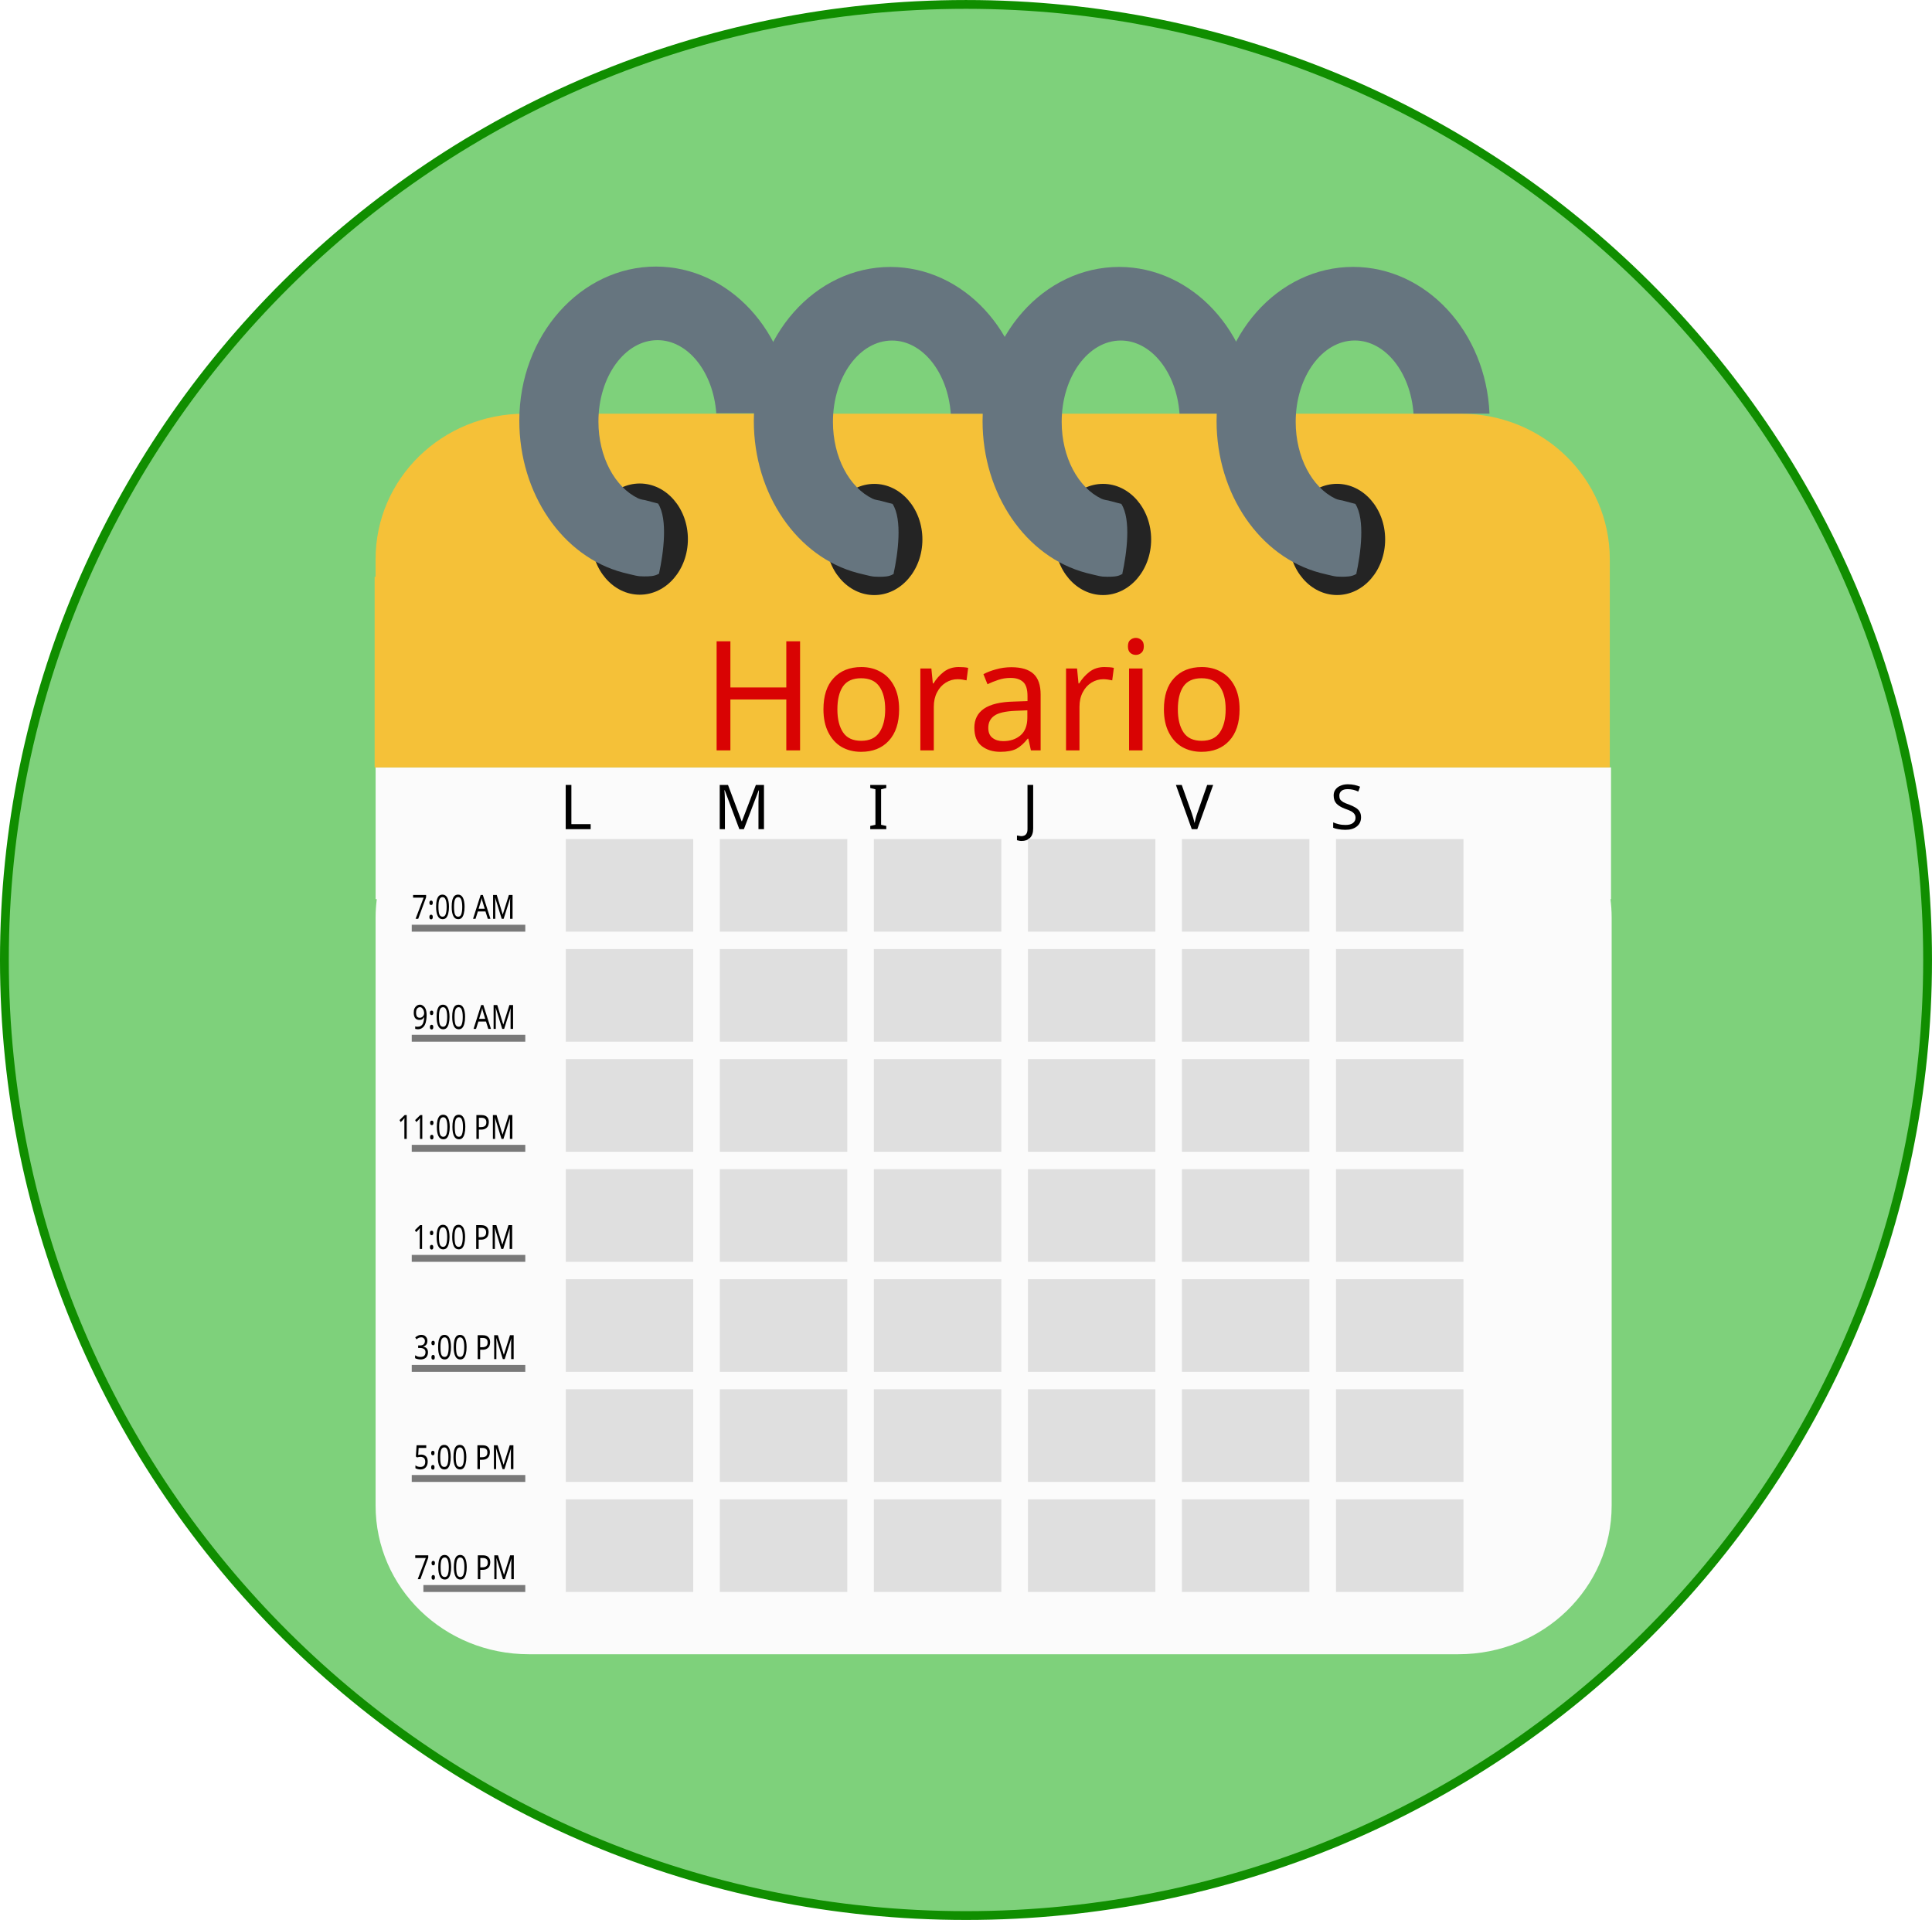
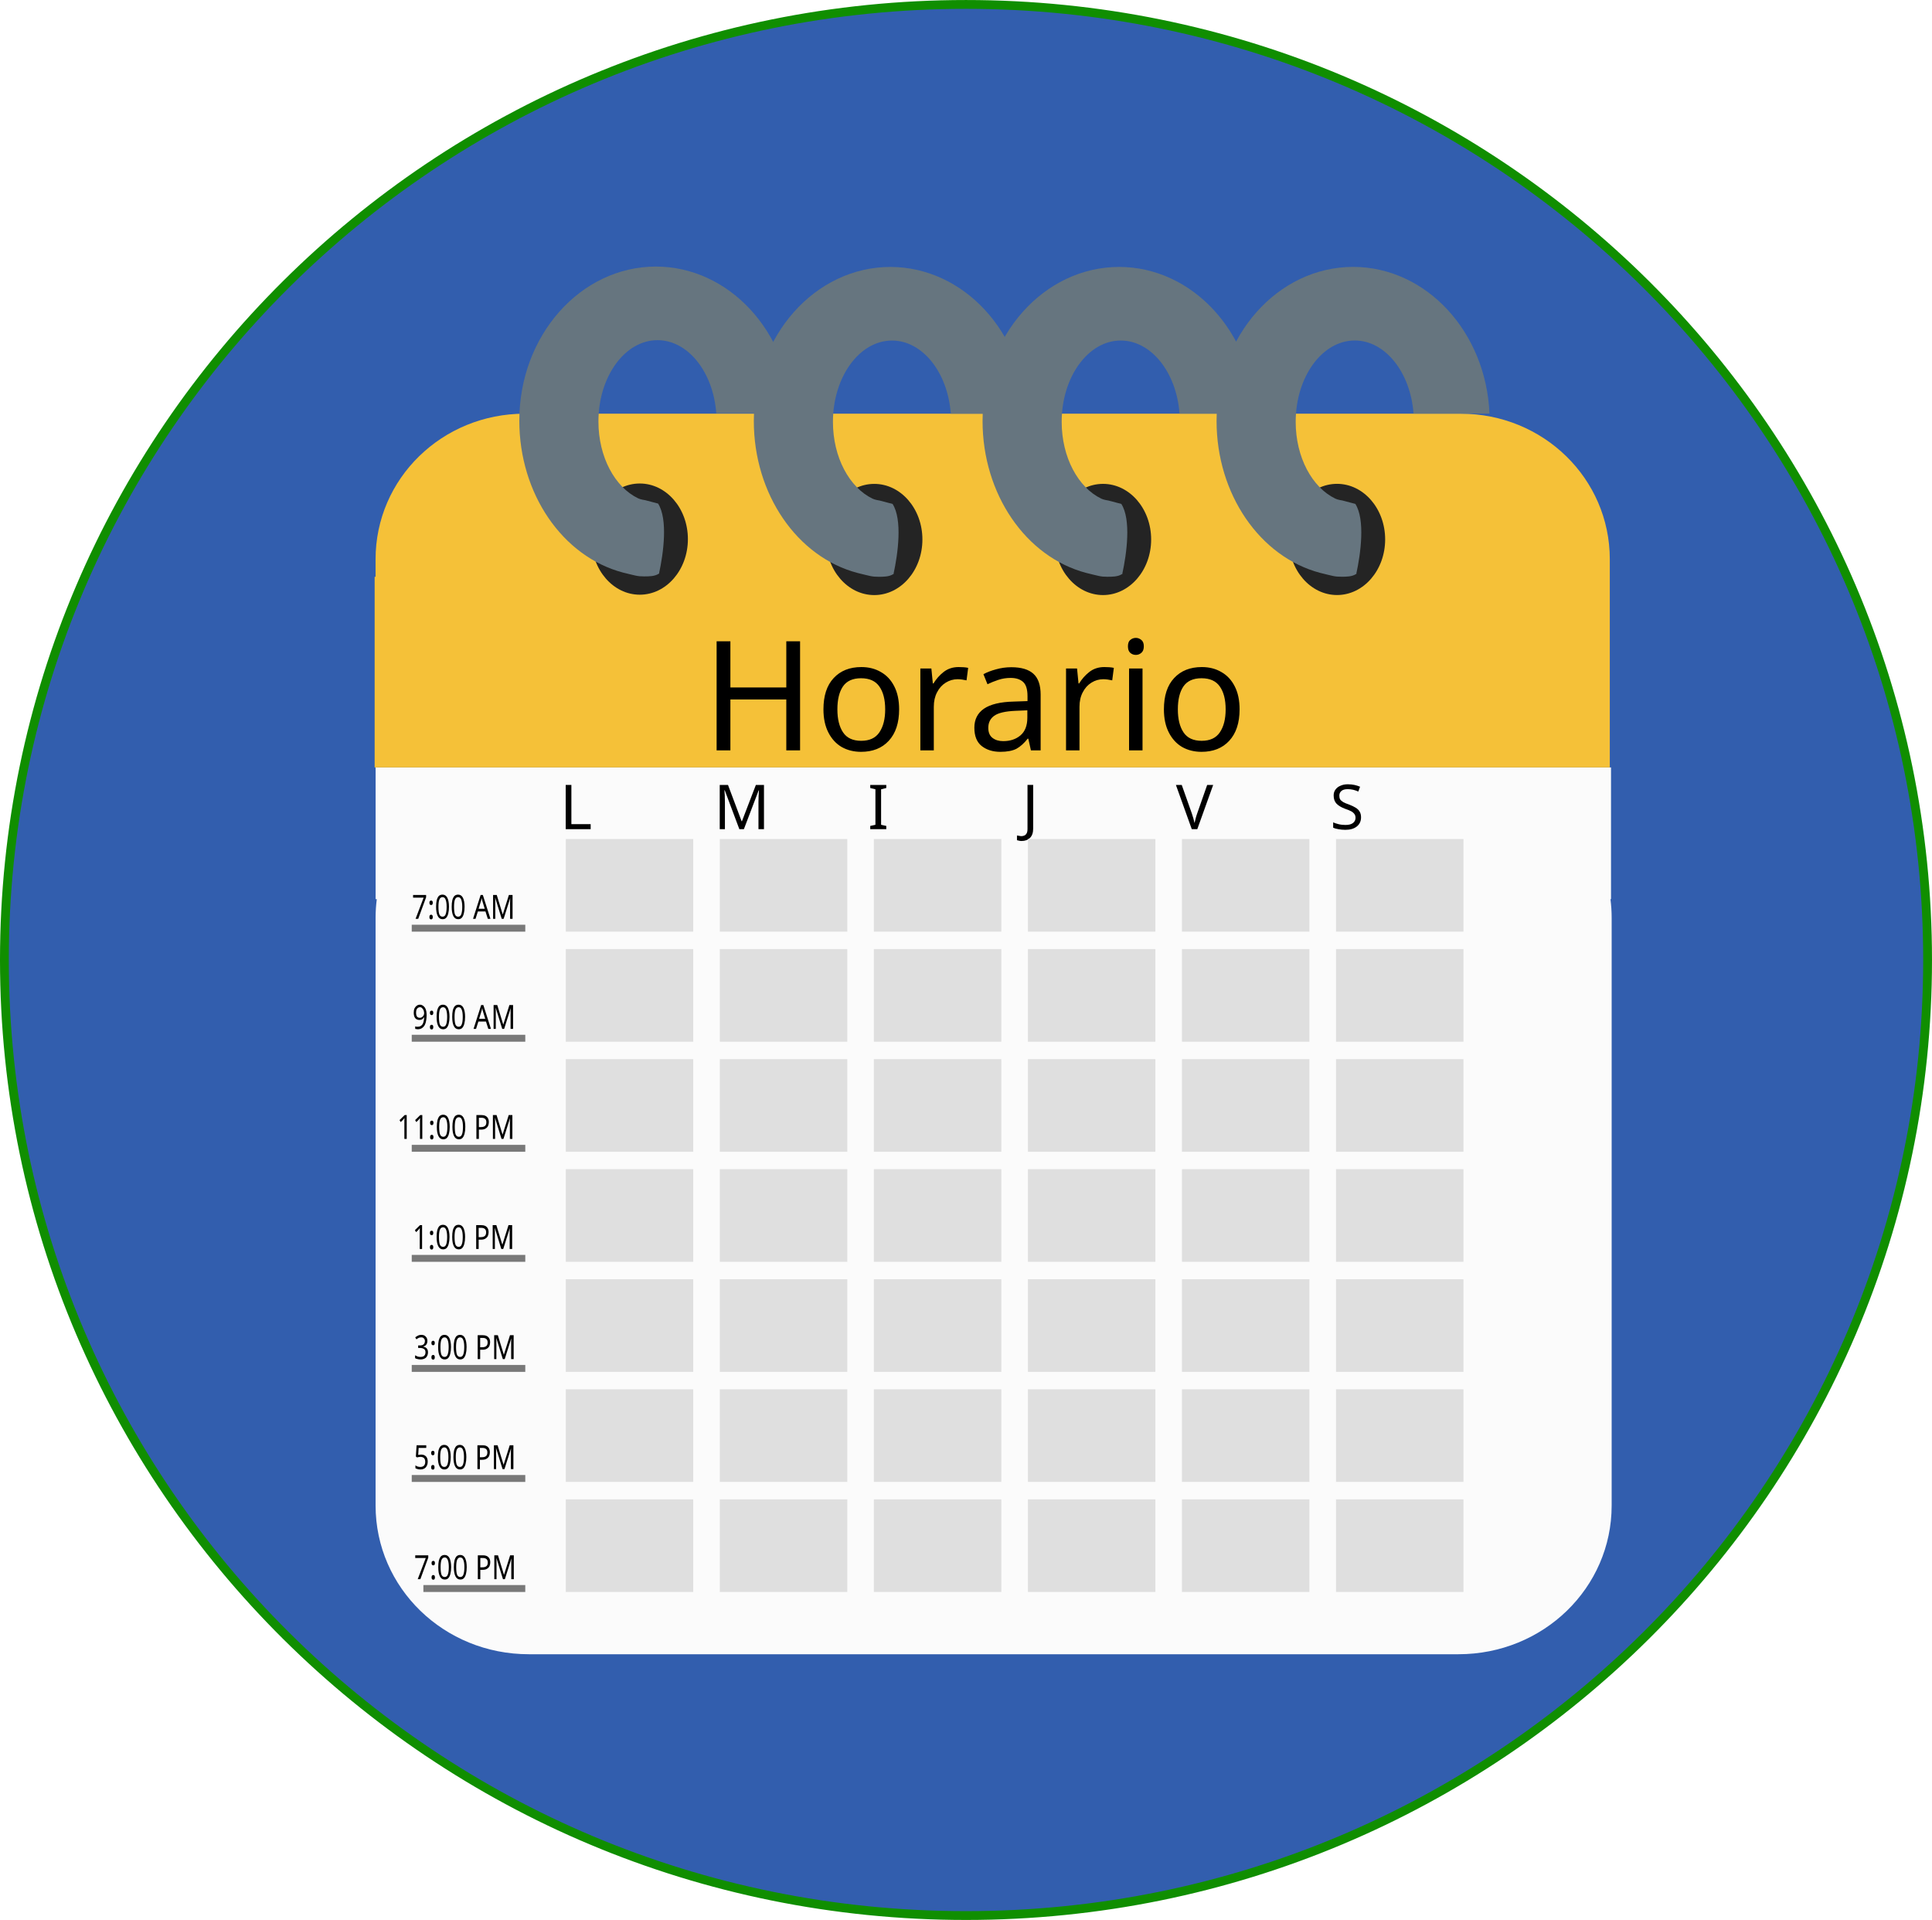
<svg xmlns="http://www.w3.org/2000/svg" width="7.334in" height="7.287in" viewBox="0 0 186.287 185.089" version="1.1" id="svg5">
  <defs id="defs2" />
  <g id="layer2" style="display:inline;opacity:1">
-     <ellipse style="fill:#7ed17b;fill-opacity:1;stroke:#108e00;stroke-width:0.849;stroke-miterlimit:3.8;stroke-dasharray:none;stroke-opacity:1" id="path859" cx="93.143" cy="92.544" rx="92.719" ry="92.12" />
+     <ellipse style="fill:#325eae;fill-opacity:1;stroke:#108e00;stroke-width:0.849;stroke-miterlimit:3.8;stroke-dasharray:none;stroke-opacity:1" id="path859" cx="93.143" cy="92.544" rx="92.719" ry="92.12" />
  </g>
  <g id="layer3" style="display:inline">
    <g id="layer5">
      <path id="rect7428" style="display:inline;fill:#fbfbfb;fill-opacity:1;stroke:#62d055;stroke-width:0;stroke-miterlimit:3.8;stroke-dasharray:none;stroke-opacity:1" d="m 36.218,73.983 v 12.694 h 0.113 c -0.074,0.584 -0.116,1.178 -0.116,1.782 v 56.679 c 0,7.941 6.591,14.334 14.778,14.334 h 89.628 c 8.187,0 14.778,-6.393 14.778,-14.334 V 88.459 c 0,-0.604 -0.042,-1.198 -0.116,-1.782 h 0.055 v -12.694 z" />
      <text xml:space="preserve" style="font-style:normal;font-weight:normal;font-size:2.822px;line-height:1.25;font-family:sans-serif;fill:#000000;fill-opacity:1;stroke:none;stroke-width:0.265" x="88.292" y="141.552" id="text33793">
        <tspan id="tspan33791" style="font-size:2.822px;stroke-width:0.265" x="88.292" y="141.552" />
      </text>
      <text xml:space="preserve" style="font-style:normal;font-weight:normal;font-size:10.583px;line-height:1.25;font-family:sans-serif;fill:#000000;fill-opacity:1;stroke:none;stroke-width:0.265" x="88.229" y="141.343" id="text37665">
        <tspan id="tspan37663" style="stroke-width:0.265" x="88.229" y="141.343" />
      </text>
      <text xml:space="preserve" style="font-size:2.822px;line-height:1.25;font-family:sans-serif;stroke-width:0.265" x="88.522" y="140.945" id="text40309">
        <tspan id="tspan40307" style="stroke-width:0.265" x="88.522" y="140.945" />
      </text>
      <text xml:space="preserve" style="font-size:1.411px;line-height:1.25;font-family:sans-serif;stroke-width:0.265" x="109" y="142" id="text60244">
        <tspan id="tspan60242" style="stroke-width:0.265" x="109" y="142" />
      </text>
      <text xml:space="preserve" style="font-size:5.988px;line-height:1.25;font-family:sans-serif;stroke-width:0.561" x="53.969" y="79.933" id="text70970">
        <tspan id="tspan70968" style="font-size:5.988px;stroke-width:0.561" x="53.969" y="79.933">L</tspan>
      </text>
      <text xml:space="preserve" style="font-size:5.988px;line-height:1.25;font-family:sans-serif;display:inline;stroke-width:0.561" x="68.822" y="79.933" id="text70970-8">
        <tspan id="tspan70968-7" style="font-size:5.988px;stroke-width:0.561" x="68.822" y="79.933">M</tspan>
      </text>
      <text xml:space="preserve" style="font-size:5.988px;line-height:1.25;font-family:sans-serif;display:inline;stroke-width:0.561" x="83.676" y="79.933" id="text70970-0">
        <tspan id="tspan70968-3" style="font-size:5.988px;stroke-width:0.561" x="83.676" y="79.933">I</tspan>
      </text>
      <text xml:space="preserve" style="font-size:5.988px;line-height:1.25;font-family:sans-serif;display:inline;stroke-width:0.561" x="98.533" y="79.929" id="text70970-2" transform="scale(0.9999572,1.000043)">
        <tspan id="tspan70968-5" style="font-size:5.988px;stroke-width:0.561" x="98.533" y="79.929">J</tspan>
      </text>
      <text xml:space="preserve" style="font-size:5.988px;line-height:1.25;font-family:sans-serif;display:inline;stroke-width:0.561" x="113.382" y="79.933" id="text70970-82">
        <tspan id="tspan70968-38" style="font-size:5.988px;stroke-width:0.561" x="113.382" y="79.933">V</tspan>
      </text>
      <text xml:space="preserve" style="font-size:5.988px;line-height:1.25;font-family:sans-serif;display:inline;stroke-width:0.561" x="128.236" y="79.933" id="text70970-4">
        <tspan id="tspan70968-1" style="font-size:5.988px;stroke-width:0.561" x="128.236" y="79.933">S</tspan>
      </text>
    </g>
    <g id="layer4">
      <path id="rect4594" style="fill:#f5c138;fill-opacity:1;stroke:#62d055;stroke-width:0;stroke-miterlimit:3.8;stroke-dasharray:none;stroke-opacity:1" d="m 50.592,39.879 c -7.966,0 -14.379,6.258 -14.379,14.032 v 1.688 h -0.089 v 18.384 h 14.468 90.249 14.379 v -14.032 -4.352 -1.688 c 0,-7.774 -6.413,-14.032 -14.379,-14.032 z" />
    </g>
  </g>
  <g id="layer6" style="display:inline;opacity:1">
    <g id="g28996-4" style="display:inline;stroke-width:0;stroke-miterlimit:3.8;stroke-dasharray:none" transform="matrix(2.121901,0,0,2.121901,-199.2046,-220.5104)">
      <ellipse style="display:inline;opacity:1;fill:#242424;fill-opacity:1;stroke:#62d055;stroke-width:0;stroke-miterlimit:3.8;stroke-dasharray:none;stroke-opacity:1" id="path25591-6" cx="122.952" cy="128.413" rx="2.187" ry="2.526" />
      <path id="path19298-9" style="opacity:1;fill:#66757f;fill-opacity:1;stroke:#5c6b75;stroke-width:0;stroke-miterlimit:3.8;stroke-dasharray:none;stroke-opacity:1" d="m 467.49,438.541 c -12.966,-1.3e-4 -23.476,11.849 -23.477,26.465 6e-5,12.538 7.421,23.347 17.805,26.08 2.159,0.522 2.484,0.666 3.601,0.658 0.828,-10e-4 1.85,0.018 2.587,-0.486 0.095,0.002 0,-0.207 0,0 v 0 c 0.765,-3.493 1.553,-9.33 -0.16,-12.018 l -2.214,-0.585 c 0,0 -0.834,-0.116 -1.241,-0.329 -3.951,-1.911 -6.789,-7.079 -6.789,-13.172 -6.5e-4,-7.718 4.543,-13.975 10.148,-13.975 5.205,0.003 9.564,5.427 10.092,12.557 h 13.045 c -0.6,-14.083 -10.889,-25.164 -23.396,-25.195 z" transform="scale(0.2645833)" />
    </g>
    <g id="g28996" style="display:inline;stroke-width:0;stroke-miterlimit:3.8;stroke-dasharray:none" transform="matrix(2.121901,0,0,2.121901,-176.5925,-220.4736)">
      <ellipse style="display:inline;opacity:1;fill:#242424;fill-opacity:1;stroke:#62d055;stroke-width:0;stroke-miterlimit:3.8;stroke-dasharray:none;stroke-opacity:1" id="path25591" cx="122.952" cy="128.413" rx="2.187" ry="2.526" />
      <path id="path19298" style="opacity:1;fill:#66757f;fill-opacity:1;stroke:#5c6b75;stroke-width:0;stroke-miterlimit:3.8;stroke-dasharray:none;stroke-opacity:1" d="m 467.49,438.541 c -12.966,-1.3e-4 -23.476,11.849 -23.477,26.465 6e-5,12.538 7.421,23.347 17.805,26.08 2.159,0.522 2.484,0.666 3.601,0.658 0.828,-10e-4 1.85,0.018 2.587,-0.486 0.095,0.002 0,-0.207 0,0 v 0 c 0.765,-3.493 1.553,-9.33 -0.16,-12.018 l -2.214,-0.585 c 0,0 -0.834,-0.116 -1.241,-0.329 -3.951,-1.911 -6.789,-7.079 -6.789,-13.172 -6.5e-4,-7.718 4.543,-13.975 10.148,-13.975 5.205,0.003 9.564,5.427 10.092,12.557 h 13.045 c -0.6,-14.083 -10.889,-25.164 -23.396,-25.195 z" transform="scale(0.2645833)" />
    </g>
    <g id="g28996-7" style="display:inline;stroke-width:0;stroke-miterlimit:3.8;stroke-dasharray:none" transform="matrix(2.121901,0,0,2.121901,-154.5367,-220.4753)">
      <ellipse style="display:inline;opacity:1;fill:#242424;fill-opacity:1;stroke:#62d055;stroke-width:0;stroke-miterlimit:3.8;stroke-dasharray:none;stroke-opacity:1" id="path25591-2" cx="122.952" cy="128.413" rx="2.187" ry="2.526" />
      <path id="path19298-4" style="opacity:1;fill:#66757f;fill-opacity:1;stroke:#5c6b75;stroke-width:0;stroke-miterlimit:3.8;stroke-dasharray:none;stroke-opacity:1" d="m 467.49,438.541 c -12.966,-1.3e-4 -23.476,11.849 -23.477,26.465 6e-5,12.538 7.421,23.347 17.805,26.08 2.159,0.522 2.484,0.666 3.601,0.658 0.828,-10e-4 1.85,0.018 2.587,-0.486 0.095,0.002 0,-0.207 0,0 v 0 c 0.765,-3.493 1.553,-9.33 -0.16,-12.018 l -2.214,-0.585 c 0,0 -0.834,-0.116 -1.241,-0.329 -3.951,-1.911 -6.789,-7.079 -6.789,-13.172 -6.5e-4,-7.718 4.543,-13.975 10.148,-13.975 5.205,0.003 9.564,5.427 10.092,12.557 h 13.045 c -0.6,-14.083 -10.889,-25.164 -23.396,-25.195 z" transform="scale(0.2645833)" />
    </g>
    <g id="g28996-77" style="display:inline;stroke-width:0;stroke-miterlimit:3.8;stroke-dasharray:none" transform="matrix(2.121901,0,0,2.121901,-131.9735,-220.4786)">
      <ellipse style="display:inline;opacity:1;fill:#242424;fill-opacity:1;stroke:#62d055;stroke-width:0;stroke-miterlimit:3.8;stroke-dasharray:none;stroke-opacity:1" id="path25591-62" cx="122.952" cy="128.413" rx="2.187" ry="2.526" />
      <path id="path19298-2" style="opacity:1;fill:#66757f;fill-opacity:1;stroke:#5c6b75;stroke-width:0;stroke-miterlimit:3.8;stroke-dasharray:none;stroke-opacity:1" d="m 467.49,438.541 c -12.966,-1.3e-4 -23.476,11.849 -23.477,26.465 6e-5,12.538 7.421,23.347 17.805,26.08 2.159,0.522 2.484,0.666 3.601,0.658 0.828,-10e-4 1.85,0.018 2.587,-0.486 0.095,0.002 0,-0.207 0,0 v 0 c 0.765,-3.493 1.553,-9.33 -0.16,-12.018 l -2.214,-0.585 c 0,0 -0.834,-0.116 -1.241,-0.329 -3.951,-1.911 -6.789,-7.079 -6.789,-13.172 -6.5e-4,-7.718 4.543,-13.975 10.148,-13.975 5.205,0.003 9.564,5.427 10.092,12.557 h 13.045 c -0.6,-14.083 -10.889,-25.164 -23.396,-25.195 z" transform="scale(0.2645833)" />
    </g>
  </g>
  <g id="layer7" style="display:inline">
    <rect style="display:inline;fill:#dfdfdf;fill-opacity:1;stroke:#5c6b75;stroke-width:0;stroke-miterlimit:3.8;stroke-dasharray:none;stroke-opacity:1" id="rect29297-6" width="12.289" height="8.929" x="54.554" y="144.54" />
    <rect style="display:inline;fill:#dfdfdf;fill-opacity:1;stroke:#5c6b75;stroke-width:0;stroke-miterlimit:3.8;stroke-dasharray:none;stroke-opacity:1" id="rect29297-7-09" width="12.289" height="8.929" x="69.407" y="144.54" />
    <rect style="display:inline;fill:#dfdfdf;fill-opacity:1;stroke:#5c6b75;stroke-width:0;stroke-miterlimit:3.8;stroke-dasharray:none;stroke-opacity:1" id="rect29297-78-8" width="12.289" height="8.929" x="84.261" y="144.54" />
    <rect style="display:inline;fill:#dfdfdf;fill-opacity:1;stroke:#5c6b75;stroke-width:0;stroke-miterlimit:3.8;stroke-dasharray:none;stroke-opacity:1" id="rect29297-2-13" width="12.289" height="8.929" x="99.114" y="144.54" />
    <rect style="display:inline;fill:#dfdfdf;fill-opacity:1;stroke:#5c6b75;stroke-width:0;stroke-miterlimit:3.8;stroke-dasharray:none;stroke-opacity:1" id="rect29297-8-16" width="12.289" height="8.929" x="113.967" y="144.54" />
    <rect style="display:inline;fill:#dfdfdf;fill-opacity:1;stroke:#5c6b75;stroke-width:0;stroke-miterlimit:3.8;stroke-dasharray:none;stroke-opacity:1" id="rect29297-3-37" width="12.289" height="8.929" x="128.82" y="144.54" />
    <rect style="display:inline;fill:#dfdfdf;fill-opacity:1;stroke:#5c6b75;stroke-width:0;stroke-miterlimit:3.8;stroke-dasharray:none;stroke-opacity:1" id="rect29297-48" width="12.289" height="8.929" x="54.554" y="133.931" />
    <rect style="display:inline;fill:#dfdfdf;fill-opacity:1;stroke:#5c6b75;stroke-width:0;stroke-miterlimit:3.8;stroke-dasharray:none;stroke-opacity:1" id="rect29297-7-69" width="12.289" height="8.929" x="69.407" y="133.931" />
    <rect style="display:inline;fill:#dfdfdf;fill-opacity:1;stroke:#5c6b75;stroke-width:0;stroke-miterlimit:3.8;stroke-dasharray:none;stroke-opacity:1" id="rect29297-78-61" width="12.289" height="8.929" x="84.261" y="133.931" />
    <rect style="display:inline;fill:#dfdfdf;fill-opacity:1;stroke:#5c6b75;stroke-width:0;stroke-miterlimit:3.8;stroke-dasharray:none;stroke-opacity:1" id="rect29297-2-14" width="12.289" height="8.929" x="99.114" y="133.931" />
    <rect style="display:inline;fill:#dfdfdf;fill-opacity:1;stroke:#5c6b75;stroke-width:0;stroke-miterlimit:3.8;stroke-dasharray:none;stroke-opacity:1" id="rect29297-8-11" width="12.289" height="8.929" x="113.967" y="133.931" />
    <rect style="display:inline;fill:#dfdfdf;fill-opacity:1;stroke:#5c6b75;stroke-width:0;stroke-miterlimit:3.8;stroke-dasharray:none;stroke-opacity:1" id="rect29297-3-2" width="12.289" height="8.929" x="128.82" y="133.931" />
    <rect style="display:inline;fill:#dfdfdf;fill-opacity:1;stroke:#5c6b75;stroke-width:0;stroke-miterlimit:3.8;stroke-dasharray:none;stroke-opacity:1" id="rect29297-5" width="12.289" height="8.929" x="54.554" y="123.321" />
    <rect style="display:inline;fill:#dfdfdf;fill-opacity:1;stroke:#5c6b75;stroke-width:0;stroke-miterlimit:3.8;stroke-dasharray:none;stroke-opacity:1" id="rect29297-7-3" width="12.289" height="8.929" x="69.407" y="123.321" />
    <rect style="display:inline;fill:#dfdfdf;fill-opacity:1;stroke:#5c6b75;stroke-width:0;stroke-miterlimit:3.8;stroke-dasharray:none;stroke-opacity:1" id="rect29297-78-15" width="12.289" height="8.929" x="84.261" y="123.321" />
    <rect style="display:inline;fill:#dfdfdf;fill-opacity:1;stroke:#5c6b75;stroke-width:0;stroke-miterlimit:3.8;stroke-dasharray:none;stroke-opacity:1" id="rect29297-2-4" width="12.289" height="8.929" x="99.114" y="123.321" />
    <rect style="display:inline;fill:#dfdfdf;fill-opacity:1;stroke:#5c6b75;stroke-width:0;stroke-miterlimit:3.8;stroke-dasharray:none;stroke-opacity:1" id="rect29297-8-1" width="12.289" height="8.929" x="113.967" y="123.321" />
    <rect style="display:inline;fill:#dfdfdf;fill-opacity:1;stroke:#5c6b75;stroke-width:0;stroke-miterlimit:3.8;stroke-dasharray:none;stroke-opacity:1" id="rect29297-3-9" width="12.289" height="8.929" x="128.82" y="123.321" />
    <rect style="fill:#dfdfdf;fill-opacity:1;stroke:#5c6b75;stroke-width:0;stroke-miterlimit:3.8;stroke-dasharray:none;stroke-opacity:1" id="rect29297" width="12.289" height="8.929" x="54.554" y="80.883" />
    <rect style="fill:#dfdfdf;fill-opacity:1;stroke:#5c6b75;stroke-width:0;stroke-miterlimit:3.8;stroke-dasharray:none;stroke-opacity:1" id="rect29297-7" width="12.289" height="8.929" x="69.407" y="80.883" />
    <rect style="fill:#dfdfdf;fill-opacity:1;stroke:#5c6b75;stroke-width:0;stroke-miterlimit:3.8;stroke-dasharray:none;stroke-opacity:1" id="rect29297-78" width="12.289" height="8.929" x="84.261" y="80.883" />
    <rect style="fill:#dfdfdf;fill-opacity:1;stroke:#5c6b75;stroke-width:0;stroke-miterlimit:3.8;stroke-dasharray:none;stroke-opacity:1" id="rect29297-2" width="12.289" height="8.929" x="99.114" y="80.883" />
    <rect style="fill:#dfdfdf;fill-opacity:1;stroke:#5c6b75;stroke-width:0;stroke-miterlimit:3.8;stroke-dasharray:none;stroke-opacity:1" id="rect29297-8" width="12.289" height="8.929" x="113.967" y="80.883" />
    <rect style="fill:#dfdfdf;fill-opacity:1;stroke:#5c6b75;stroke-width:0;stroke-miterlimit:3.8;stroke-dasharray:none;stroke-opacity:1" id="rect29297-3" width="12.289" height="8.929" x="128.82" y="80.883" />
    <rect style="fill:#dfdfdf;fill-opacity:1;stroke:#5c6b75;stroke-width:0;stroke-miterlimit:3.8;stroke-dasharray:none;stroke-opacity:1" id="rect29297-0" width="12.289" height="8.929" x="54.554" y="91.493" />
    <rect style="fill:#dfdfdf;fill-opacity:1;stroke:#5c6b75;stroke-width:0;stroke-miterlimit:3.8;stroke-dasharray:none;stroke-opacity:1" id="rect29297-4" width="12.289" height="8.929" x="54.554" y="102.102" />
    <rect style="fill:#dfdfdf;fill-opacity:1;stroke:#5c6b75;stroke-width:0;stroke-miterlimit:3.8;stroke-dasharray:none;stroke-opacity:1" id="rect29297-7-68" width="12.289" height="8.929" x="69.407" y="102.102" />
    <rect style="fill:#dfdfdf;fill-opacity:1;stroke:#5c6b75;stroke-width:0;stroke-miterlimit:3.8;stroke-dasharray:none;stroke-opacity:1" id="rect29297-78-6" width="12.289" height="8.929" x="84.261" y="102.102" />
    <rect style="fill:#dfdfdf;fill-opacity:1;stroke:#5c6b75;stroke-width:0;stroke-miterlimit:3.8;stroke-dasharray:none;stroke-opacity:1" id="rect29297-2-5" width="12.289" height="8.929" x="99.114" y="102.102" />
    <rect style="fill:#dfdfdf;fill-opacity:1;stroke:#5c6b75;stroke-width:0;stroke-miterlimit:3.8;stroke-dasharray:none;stroke-opacity:1" id="rect29297-8-0" width="12.289" height="8.929" x="113.967" y="102.102" />
    <rect style="fill:#dfdfdf;fill-opacity:1;stroke:#5c6b75;stroke-width:0;stroke-miterlimit:3.8;stroke-dasharray:none;stroke-opacity:1" id="rect29297-3-3" width="12.289" height="8.929" x="128.82" y="102.102" />
    <rect style="fill:#dfdfdf;fill-opacity:1;stroke:#5c6b75;stroke-width:0;stroke-miterlimit:3.8;stroke-dasharray:none;stroke-opacity:1" id="rect29297-00" width="12.289" height="8.929" x="54.554" y="112.712" />
    <rect style="fill:#dfdfdf;fill-opacity:1;stroke:#5c6b75;stroke-width:0;stroke-miterlimit:3.8;stroke-dasharray:none;stroke-opacity:1" id="rect29297-7-0" width="12.289" height="8.929" x="69.407" y="112.712" />
    <rect style="fill:#dfdfdf;fill-opacity:1;stroke:#5c6b75;stroke-width:0;stroke-miterlimit:3.8;stroke-dasharray:none;stroke-opacity:1" id="rect29297-78-16" width="12.289" height="8.929" x="84.261" y="112.712" />
    <rect style="fill:#dfdfdf;fill-opacity:1;stroke:#5c6b75;stroke-width:0;stroke-miterlimit:3.8;stroke-dasharray:none;stroke-opacity:1" id="rect29297-2-1" width="12.289" height="8.929" x="99.114" y="112.712" />
    <rect style="fill:#dfdfdf;fill-opacity:1;stroke:#5c6b75;stroke-width:0;stroke-miterlimit:3.8;stroke-dasharray:none;stroke-opacity:1" id="rect29297-8-81" width="12.289" height="8.929" x="113.967" y="112.712" />
    <rect style="fill:#dfdfdf;fill-opacity:1;stroke:#5c6b75;stroke-width:0;stroke-miterlimit:3.8;stroke-dasharray:none;stroke-opacity:1" id="rect29297-3-51" width="12.289" height="8.929" x="128.82" y="112.712" />
    <rect style="fill:#dfdfdf;fill-opacity:1;stroke:#5c6b75;stroke-width:0;stroke-miterlimit:3.8;stroke-dasharray:none;stroke-opacity:1" id="rect29297-7-6" width="12.289" height="8.929" x="69.407" y="91.493" />
    <rect style="fill:#dfdfdf;fill-opacity:1;stroke:#5c6b75;stroke-width:0;stroke-miterlimit:3.8;stroke-dasharray:none;stroke-opacity:1" id="rect29297-78-1" width="12.289" height="8.929" x="84.261" y="91.493" />
    <rect style="fill:#dfdfdf;fill-opacity:1;stroke:#5c6b75;stroke-width:0;stroke-miterlimit:3.8;stroke-dasharray:none;stroke-opacity:1" id="rect29297-2-8" width="12.289" height="8.929" x="99.114" y="91.493" />
    <rect style="fill:#dfdfdf;fill-opacity:1;stroke:#5c6b75;stroke-width:0;stroke-miterlimit:3.8;stroke-dasharray:none;stroke-opacity:1" id="rect29297-8-8" width="12.289" height="8.929" x="113.967" y="91.493" />
    <rect style="fill:#dfdfdf;fill-opacity:1;stroke:#5c6b75;stroke-width:0;stroke-miterlimit:3.8;stroke-dasharray:none;stroke-opacity:1" id="rect29297-3-5" width="12.289" height="8.929" x="128.82" y="91.493" />
    <rect style="opacity:1;fill:#797979;fill-opacity:1;stroke:#5c6b75;stroke-width:0;stroke-miterlimit:3.8;stroke-dasharray:none;stroke-opacity:1" id="rect34866" width="10.948" height="0.667" x="39.701" y="89.146" />
    <rect style="fill:#797979;fill-opacity:1;stroke:#5c6b75;stroke-width:0;stroke-miterlimit:3.8;stroke-dasharray:none;stroke-opacity:1" id="rect34866-5" width="10.948" height="0.667" x="39.701" y="99.755" />
    <rect style="fill:#797979;fill-opacity:1;stroke:#5c6b75;stroke-width:0;stroke-miterlimit:3.8;stroke-dasharray:none;stroke-opacity:1" id="rect34866-5-3" width="10.948" height="0.667" x="39.701" y="110.365" />
    <rect style="fill:#797979;fill-opacity:1;stroke:#5c6b75;stroke-width:0;stroke-miterlimit:3.8;stroke-dasharray:none;stroke-opacity:1" id="rect34866-5-3-4" width="10.948" height="0.667" x="39.701" y="120.975" />
    <rect style="fill:#797979;fill-opacity:1;stroke:#5c6b75;stroke-width:0;stroke-miterlimit:3.8;stroke-dasharray:none;stroke-opacity:1" id="rect34866-5-3-2" width="10.948" height="0.667" x="39.701" y="131.584" />
    <rect style="fill:#797979;fill-opacity:1;stroke:#5c6b75;stroke-width:0;stroke-miterlimit:3.8;stroke-dasharray:none;stroke-opacity:1" id="rect34866-5-3-5" width="10.948" height="0.667" x="39.701" y="142.194" />
    <rect style="fill:#797979;fill-opacity:1;stroke:#5c6b75;stroke-width:0;stroke-miterlimit:3.8;stroke-dasharray:none;stroke-opacity:1" id="rect34866-5-3-1" width="9.825" height="0.667" x="40.823" y="152.803" />
    <text xml:space="preserve" style="font-style:normal;font-weight:normal;font-size:2.908px;line-height:1.25;font-family:sans-serif;fill:#000000;fill-opacity:1;stroke:none;stroke-width:0.073" x="43.963" y="80.018" id="text40761" transform="scale(0.9033871,1.106945)">
      <tspan id="tspan40759" style="stroke-width:0.073" x="43.963" y="80.018">7:00 AM</tspan>
    </text>
    <text xml:space="preserve" style="font-style:normal;font-weight:normal;font-size:2.908px;line-height:1.25;font-family:sans-serif;display:inline;fill:#000000;fill-opacity:1;stroke:none;stroke-width:0.073" x="44.021" y="89.603" id="text40761-0" transform="scale(0.9033871,1.106945)">
      <tspan id="tspan40759-4" style="stroke-width:0.073" x="44.021" y="89.603">9:00 AM</tspan>
    </text>
    <text xml:space="preserve" style="font-style:normal;font-weight:normal;font-size:2.908px;line-height:1.25;font-family:sans-serif;display:inline;fill:#000000;fill-opacity:1;stroke:none;stroke-width:0.073" x="42.377" y="99.187" id="text40761-0-1" transform="scale(0.9033871,1.106945)">
      <tspan id="tspan40759-4-6" style="stroke-width:0.073" x="42.377" y="99.187">11:00 PM</tspan>
    </text>
    <text xml:space="preserve" style="font-style:normal;font-weight:normal;font-size:2.908px;line-height:1.25;font-family:sans-serif;display:inline;fill:#000000;fill-opacity:1;stroke:none;stroke-width:0.073" x="44.021" y="108.773" id="text40761-0-1-1" transform="scale(0.9033871,1.106945)">
      <tspan id="tspan40759-4-6-4" style="stroke-width:0.073" x="44.021" y="108.773">1:00 PM</tspan>
    </text>
    <text xml:space="preserve" style="font-style:normal;font-weight:normal;font-size:2.908px;line-height:1.25;font-family:sans-serif;display:inline;fill:#000000;fill-opacity:1;stroke:none;stroke-width:0.073" x="44.178" y="118.358" id="text40761-0-1-1-8" transform="scale(0.9033871,1.106945)">
      <tspan id="tspan40759-4-6-4-7" style="stroke-width:0.073" x="44.178" y="118.358">3:00 PM</tspan>
    </text>
    <circle id="path50196" style="fill:#797979;stroke:#5c6b75;stroke-width:0.265" cx="83.807" cy="149.853" r="0" />
    <circle id="path50198" style="fill:#797979;stroke:#5c6b75;stroke-width:0.265" cx="83.807" cy="149.853" r="0" />
-     <text xml:space="preserve" style="font-style:normal;font-variant:normal;font-weight:normal;font-stretch:normal;font-size:14.723px;line-height:1.25;font-family:Bastion;-inkscape-font-specification:'Bastion, Normal';font-variant-ligatures:normal;font-variant-caps:normal;font-variant-numeric:normal;font-variant-east-asian:normal;fill:#d90303;fill-opacity:1;stroke:none;stroke-width:0.368" x="67.675" y="72.334" id="text3233">
-       <tspan id="tspan3231" style="font-style:normal;font-variant:normal;font-weight:normal;font-stretch:normal;font-size:14.723px;font-family:Bastion;-inkscape-font-specification:'Bastion, Normal';font-variant-ligatures:normal;font-variant-caps:normal;font-variant-numeric:normal;font-variant-east-asian:normal;fill:#d90303;fill-opacity:1;stroke-width:0.368" x="67.675" y="72.334">Horario</tspan>
+     <text xml:space="preserve" style="font-style:normal;font-variant:normal;font-weight:normal;font-stretch:normal;font-size:14.723px;line-height:1.25;font-family:Bastion;-inkscape-font-specification:'Bastion, Normal';font-variant-ligatures:normal;font-variant-caps:normal;font-variant-numeric:normal;font-variant-east-asian:normal;fill:#000000;fill-opacity:1;stroke:none;stroke-width:0.368" x="67.675" y="72.334" id="text3233">
+       <tspan id="tspan3231" style="font-style:normal;font-variant:normal;font-weight:normal;font-stretch:normal;font-size:14.723px;font-family:Bastion;-inkscape-font-specification:'Bastion, Normal';font-variant-ligatures:normal;font-variant-caps:normal;font-variant-numeric:normal;font-variant-east-asian:normal;fill:#000000;fill-opacity:1;stroke-width:0.368" x="67.675" y="72.334">Horario</tspan>
    </text>
    <text xml:space="preserve" style="font-style:normal;font-weight:normal;font-size:2.908px;line-height:1.25;font-family:sans-serif;display:inline;fill:#000000;fill-opacity:1;stroke:none;stroke-width:0.073" x="44.151" y="127.941" id="text40761-0-1-1-6" transform="scale(0.9033871,1.106945)">
      <tspan id="tspan40759-4-6-4-1" style="stroke-width:0.073" x="44.151" y="127.941">5:00 PM</tspan>
    </text>
    <text xml:space="preserve" style="font-style:normal;font-weight:normal;font-size:2.908px;line-height:1.25;font-family:sans-serif;display:inline;fill:#000000;fill-opacity:1;stroke:none;stroke-width:0.073" x="44.197" y="137.525" id="text40761-0-1-1-3" transform="scale(0.9033871,1.106945)">
      <tspan id="tspan40759-4-6-4-74" style="stroke-width:0.073" x="44.197" y="137.525">7:00 PM</tspan>
    </text>
  </g>
</svg>
